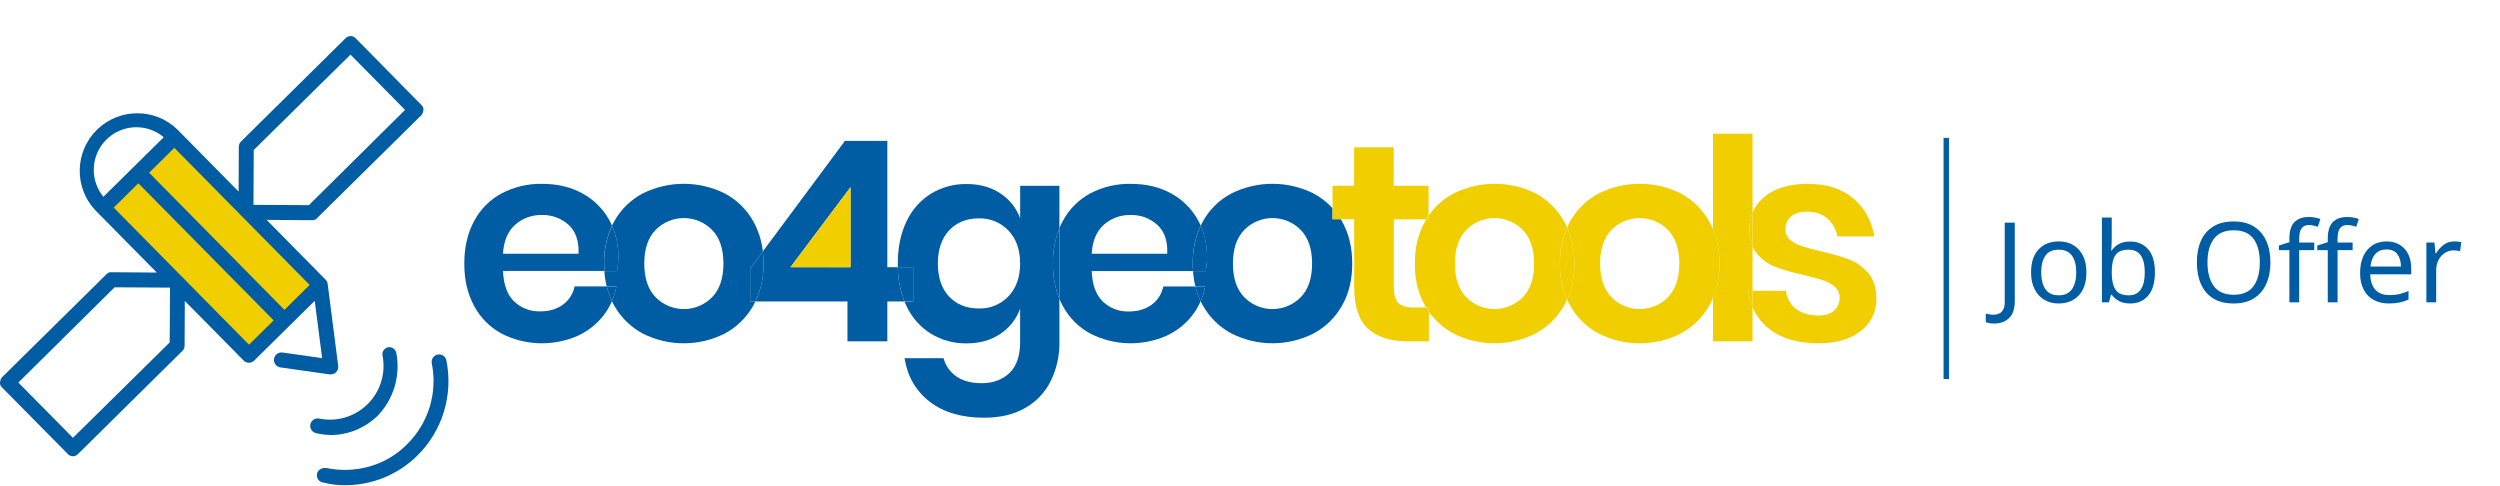
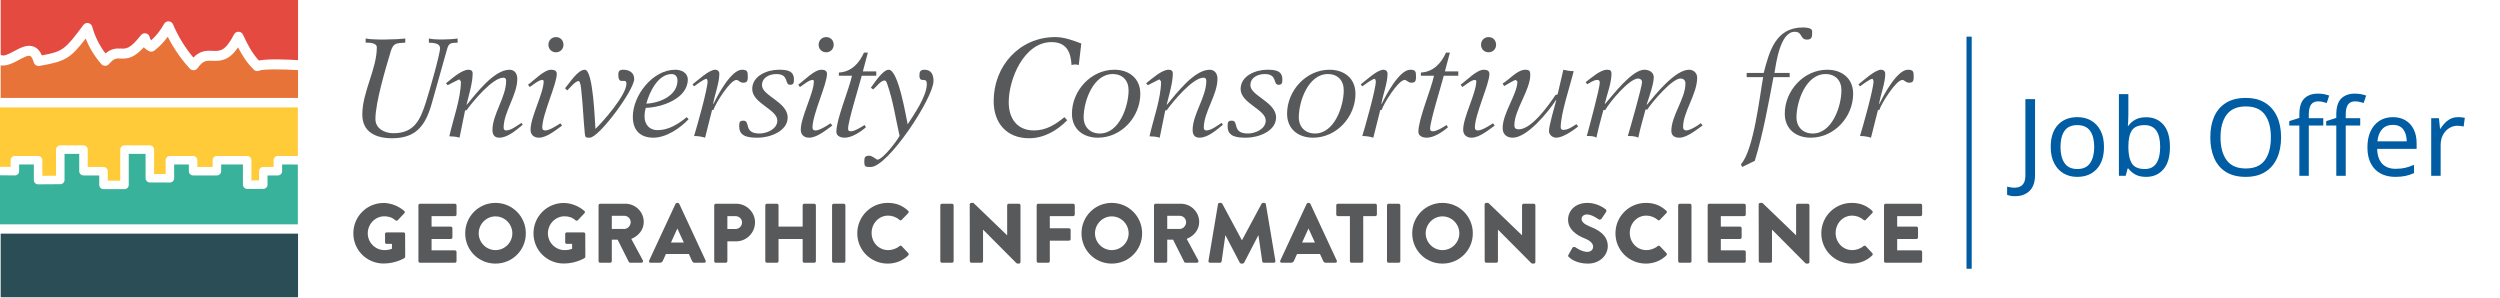
- <svg xmlns="http://www.w3.org/2000/svg" viewBox="0 0 1389.2 269.62">
-   <g id="Capa_2" data-name="Capa 2">
+ <svg xmlns="http://www.w3.org/2000/svg" viewBox="0 0 1443.343 171.615" version="1.1" id="svg903" width="1443.343" height="171.615">
+   <defs id="defs907">
+     <clipPath clipPathUnits="userSpaceOnUse" id="clipPath927">
+       <path d="M 0,201.333 H 898 V 0 H 0 Z" id="path925" />
+     </clipPath>
+   </defs>
+   <g id="Capa_2" data-name="Capa 2" transform="translate(55.33778,-35.40015)">
    <g id="Capa_1-2" data-name="Capa 1">
-       <text />
-       <path d="M1038.21,151.84q4.44,5.24,4.45,14.12A21.8,21.8,0,0,1,1034,183.9q-8.65,6.87-23.32,6.87-16.86,0-27-7.57a29.87,29.87,0,0,1-9.83-12.61v-9h18.56A14.27,14.27,0,0,0,998,171.66q4.83,3.66,12.64,3.66,5.61,0,8.58-2.73a9.21,9.21,0,0,0,3-7.1,7.86,7.86,0,0,0-2.57-6.08,17.53,17.53,0,0,0-6.4-3.59q-3.83-1.24-10.84-3a122.21,122.21,0,0,1-15.68-4.45,24.87,24.87,0,0,1-10.29-7.25,15.75,15.75,0,0,1-2.58-4.18V118.25a22.64,22.64,0,0,1,6.87-9.07q8.57-7,23.71-7,15.75,0,25.27,7.95t11.85,21.22H1021a17.08,17.08,0,0,0-5.61-10Q1011,117.6,1004,117.6c-3.74,0-6.66.89-8.74,2.65a9,9,0,0,0-3.12,7.18,7.27,7.27,0,0,0,2.5,5.77,17.81,17.81,0,0,0,6.24,3.43q3.75,1.26,10.76,3a111.65,111.65,0,0,1,16,4.6A26.43,26.43,0,0,1,1038.21,151.84Z" fill="#f0ce00" />
-       <path d="M973.86,170.59v19.08h-22V165.6a48.63,48.63,0,0,0,3.58-19.14,48.94,48.94,0,0,0-3.58-19.18v-53h22v44a23.79,23.79,0,0,0-1.72,9.18,24.1,24.1,0,0,0,1.72,9.55v24.61h-2.5A38.11,38.11,0,0,0,973.86,170.59Z" fill="#f0ce00" />
-       <path d="M973.86,161.59v9a38.11,38.11,0,0,1-2.5-9Z" fill="#f0ce00" />
-       <path d="M973.86,118.25V137a24.1,24.1,0,0,1-1.72-9.55A23.79,23.79,0,0,1,973.86,118.25Z" fill="#f0ce00" />
-       <path d="M951.87,127.28a48.94,48.94,0,0,1,3.58,19.18,48.63,48.63,0,0,1-3.58,19.14Z" fill="#f0ce00" />
-       <path d="M951.87,127.28V165.6a38.64,38.64,0,0,1-2.19,4.42,39.38,39.38,0,0,1-15.83,15.36,50.5,50.5,0,0,1-45.4,0A39.32,39.32,0,0,1,872.62,170c-.65-1.13-1.25-2.3-1.79-3.5a48.21,48.21,0,0,0,4-20.06,48.5,48.5,0,0,0-4-20.1c.54-1.21,1.14-2.39,1.79-3.53a38.77,38.77,0,0,1,15.83-15.37,51.26,51.26,0,0,1,45.4,0,39.85,39.85,0,0,1,18,19.82Zm-18.72,19.18q0-12.32-6.4-18.8a22,22,0,0,0-31.2,0q-6.4,6.48-6.4,18.8t6.4,18.8a22,22,0,0,0,31.2,0Q933.14,158.79,933.15,146.46Z" fill="#f0ce00" />
-       <path d="M870.83,126.36a48.5,48.5,0,0,1,4,20.1,48.21,48.21,0,0,1-4,20.06,48.05,48.05,0,0,1-4-20.06A48.34,48.34,0,0,1,870.83,126.36Z" fill="#f0ce00" />
-       <path d="M869,122.83a37.76,37.76,0,0,1,1.8,3.53,48.34,48.34,0,0,0-4,20.1,48.05,48.05,0,0,0,4,20.06A37.24,37.24,0,0,1,869,170a39.44,39.44,0,0,1-15.83,15.36,50.5,50.5,0,0,1-45.4,0A39,39,0,0,1,794,173.19V170.8h-1.56c-.16-.25-.32-.52-.47-.78q-5.78-10-5.78-23.56T792,122.83c.2-.35.4-.69.61-1h1.26v-2a38.49,38.49,0,0,1,14-12.4,51.26,51.26,0,0,1,45.4,0A38.89,38.89,0,0,1,869,122.83Zm-16.54,23.63q0-12.32-6.39-18.8a22,22,0,0,0-31.2,0q-6.41,6.48-6.4,18.8t6.4,18.8a22,22,0,0,0,31.2,0Q852.49,158.79,852.49,146.46Z" fill="#f0ce00" />
-       <path d="M794,173.19v16.48H782.45q-14.5,0-22.23-7t-7.72-23.4V121.81H745a39,39,0,0,0-4.54-6.09V103.25h12V81.88h22v21.37h19.34v16.61q-.66.95-1.26,2H774.5v37.76q0,6.24,2.49,8.73t8.43,2.5h7C792.93,171.62,793.45,172.42,794,173.19Z" fill="#f0ce00" />
-       <path d="M794,170.8v2.39c-.55-.77-1.07-1.57-1.56-2.39Z" fill="#f0ce00" />
-       <path d="M793.84,119.86v2h-1.26Q793.18,120.8,793.84,119.86Z" fill="#f0ce00" />
-       <path d="M745.64,122.83q5.76,10.07,5.77,23.63T745.64,170a39.41,39.41,0,0,1-15.84,15.36,50.47,50.47,0,0,1-45.39,0A39.41,39.41,0,0,1,668.57,170c-.5-.86-1-1.74-1.4-2.63a37.69,37.69,0,0,0,2.5-8.14h-5.4a50.6,50.6,0,0,1-1.32-8.58h7a41.53,41.53,0,0,0,.78-7.48,43.57,43.57,0,0,0-3.55-17.79c.43-.87.88-1.73,1.36-2.57a38.86,38.86,0,0,1,15.84-15.37,51.24,51.24,0,0,1,45.39,0,38.42,38.42,0,0,1,10.69,8.26v6.09H745C745.24,122.14,745.44,122.48,745.64,122.83ZM729.1,146.46q0-12.32-6.4-18.8a22,22,0,0,0-31.2,0q-6.39,6.48-6.39,18.8t6.39,18.8a22,22,0,0,0,31.2,0Q729.11,158.79,729.1,146.46Z" fill="#005ca3" />
-       <path d="M745,121.81h-4.54v-6.09A39,39,0,0,1,745,121.81Z" fill="#f0ce00" />
-       <path d="M670.76,143.19a41.53,41.53,0,0,1-.78,7.48h-7c-.1-1.37-.15-2.78-.15-4.21a48.1,48.1,0,0,1,4.41-21.06A43.57,43.57,0,0,1,670.76,143.19Z" fill="#005ca3" />
-       <path d="M664.27,159.25h5.4a37.69,37.69,0,0,1-2.5,8.14A42.69,42.69,0,0,1,664.27,159.25Z" fill="#005ca3" />
-       <path d="M667.17,167.39a36.9,36.9,0,0,1-4.84,8.09,38.25,38.25,0,0,1-14.43,11.23,49.38,49.38,0,0,1-42-1.33A37.76,37.76,0,0,1,590.57,170a41.1,41.1,0,0,1-1.87-3.9V126.76a41.63,41.63,0,0,1,1.87-3.93,37.25,37.25,0,0,1,15.29-15.37,46.62,46.62,0,0,1,22.47-5.3q12.78,0,22.38,5.3A37.35,37.35,0,0,1,665.53,122c.61,1.09,1.17,2.21,1.68,3.35a48.1,48.1,0,0,0-4.41,21.06c0,1.43,0,2.84.15,4.21H606.64q.47,11.55,6.24,17a20.07,20.07,0,0,0,14.35,5.46q7.65,0,12.72-3.75a16.52,16.52,0,0,0,6.47-10.14h17.85A42.69,42.69,0,0,0,667.17,167.39ZM648.61,141q.47-10.6-5.54-16.07a21.17,21.17,0,0,0-14.74-5.46,21.67,21.67,0,0,0-15,5.46q-6.09,5.48-6.71,16.07Z" fill="#005ca3" />
-       <path d="M588.7,166.12V190a47.85,47.85,0,0,1-4.76,21.6,35.11,35.11,0,0,1-14.19,15.06q-9.43,5.46-22.86,5.46-18.72,0-30.26-8.9t-14-24.18h21.68a17.88,17.88,0,0,0,7.26,10.22q5.38,3.66,13.8,3.67,9.68,0,15.6-5.7T566.86,190V171.58a28.41,28.41,0,0,1-11.07,14q-7.82,5.23-18.72,5.23a37.1,37.1,0,0,1-19.66-5.31,35.82,35.82,0,0,1-13.65-15.36c-.41-.84-.8-1.7-1.15-2.58h4.82v-19h-8.55c0-.67,0-1.35,0-2q0-13.58,4.91-23.63a35.84,35.84,0,0,1,13.65-15.37,37.18,37.18,0,0,1,19.66-5.3q10.9,0,18.72,5.15a28,28,0,0,1,11.07,13.88V103.25H588.7v23.51a51.28,51.28,0,0,0-3.59,19.7A51,51,0,0,0,588.7,166.12Zm-21.84-19.66q0-11.53-6.47-18.33a21.79,21.79,0,0,0-16.46-6.78q-10.29,0-16.54,6.7t-6.24,18.41q0,11.7,6.24,18.33t16.54,6.63a21.79,21.79,0,0,0,16.46-6.78Q566.86,157.84,566.86,146.46Z" fill="#005ca3" />
-       <path d="M588.7,126.76v39.36a51,51,0,0,1-3.59-19.66A51.28,51.28,0,0,1,588.7,126.76Z" fill="#005ca3" />
-       <path d="M507.43,148.49v19h-4.82a53.53,53.53,0,0,1-3.73-19Z" fill="#005ca3" />
-       <path d="M502.61,167.52h-9.53v22.15H470.92V167.52H419.83a47.67,47.67,0,0,0,4.45-21.06,59.26,59.26,0,0,0-.38-6.76l45.62-61.41h23.56v70.2h5.8A53.53,53.53,0,0,0,502.61,167.52Zm-30-19V104l-33.38,44.46Z" fill="#005ca3" />
-       <polygon points="472.64 104.03 472.64 148.49 439.26 148.49 472.64 104.03" fill="#f0ce00" />
-       <path d="M423.9,139.7a59.26,59.26,0,0,1,.38,6.76,47.67,47.67,0,0,1-4.45,21.06h-3V149.27Z" fill="#005ca3" />
-       <path d="M423.9,139.7l-7.11,9.57v18.25h3c-.41.85-.85,1.68-1.32,2.5a39.41,39.41,0,0,1-15.84,15.36,50.47,50.47,0,0,1-45.39,0A39.41,39.41,0,0,1,341.44,170c-.5-.86-1-1.74-1.39-2.64a38.55,38.55,0,0,0,2.49-8.13h-5.4a50.6,50.6,0,0,1-1.32-8.58h7a41.53,41.53,0,0,0,.78-7.48,43.36,43.36,0,0,0-3.55-17.78c.43-.88.88-1.74,1.36-2.58a38.86,38.86,0,0,1,15.84-15.37,51.24,51.24,0,0,1,45.39,0,38.86,38.86,0,0,1,15.84,15.37A43.94,43.94,0,0,1,423.9,139.7ZM402,146.46q0-12.32-6.39-18.8a22,22,0,0,0-31.2,0q-6.41,6.48-6.4,18.8t6.4,18.8a22,22,0,0,0,31.2,0Q402,158.79,402,146.46Z" fill="#005ca3" />
-       <path d="M343.63,143.19a41.53,41.53,0,0,1-.78,7.48h-7c-.1-1.37-.15-2.78-.15-4.21a48.05,48.05,0,0,1,4.41-21A43.36,43.36,0,0,1,343.63,143.19Z" fill="#005ca3" />
-       <path d="M337.14,159.25h5.4a38.55,38.55,0,0,1-2.49,8.13A41.71,41.71,0,0,1,337.14,159.25Z" fill="#005ca3" />
-       <path d="M340.05,167.38a37,37,0,0,1-4.84,8.1,38.4,38.4,0,0,1-14.43,11.23,49.4,49.4,0,0,1-42.05-1.33A37.68,37.68,0,0,1,263.45,170Q258,160,258,146.46t5.46-23.63a37.17,37.17,0,0,1,15.28-15.37,46.64,46.64,0,0,1,22.47-5.3q12.78,0,22.38,5.3A37.35,37.35,0,0,1,338.4,122c.61,1.1,1.18,2.22,1.68,3.36a48.05,48.05,0,0,0-4.41,21c0,1.43.05,2.84.15,4.21H279.51q.48,11.55,6.24,17a20.08,20.08,0,0,0,14.36,5.46q7.64,0,12.71-3.75a16.52,16.52,0,0,0,6.47-10.14h17.85A41.71,41.71,0,0,0,340.05,167.38ZM321.48,141q.47-10.6-5.54-16.07a21.15,21.15,0,0,0-14.74-5.46,21.67,21.67,0,0,0-15,5.46q-6.08,5.48-6.71,16.07Z" fill="#005ca3" />
-       <path d="M43,252.63l58.71-58a4.48,4.48,0,0,0,.87-2.54l.11-24.88,32.69,33.11a4.08,4.08,0,0,0,2.93,1.26,4.21,4.21,0,0,0,2.94-1.22l33.64-33.19L179,199l-22-3.11a4.17,4.17,0,0,0-1.16,8.27l27.4,3.89a3.48,3.48,0,0,0,.55,0,4.21,4.21,0,0,0,2.94-1.22,4.16,4.16,0,0,0,1.2-3.48l-5.85-45.56a4.11,4.11,0,0,0-1.16-2.38l-32.76-33.23,25.15.17a3.1,3.1,0,0,0,2.55-.83l58.55-57.78a5.93,5.93,0,0,0,.87-2.55,3.11,3.11,0,0,0-.83-2.55L197.37,21a3.86,3.86,0,0,0-5.09,0L133.57,79a4.48,4.48,0,0,0-.87,2.54l-.1,24.89-1.23-1.25v.05L98.56,71.95a32,32,0,0,0-45.61,44.87l34.18,34.63L62,151.28a3.09,3.09,0,0,0-2.55.83L.87,209.89A6,6,0,0,0,0,212.44,3.12,3.12,0,0,0,.84,215L38,252.6A3.86,3.86,0,0,0,43,252.63ZM141,83.34l53.76-53,30.33,30.73L171.64,114l-30.79-.18ZM52.11,94.24A23.67,23.67,0,0,1,91,76.25l-33.55,33.1A23.52,23.52,0,0,1,52.11,94.24Zm11.57,65.41,30.79.18-.18,30.46-53.76,53L10.2,212.58Z" fill="#005ca3" />
-       <path d="M177.33,232.58a29.8,29.8,0,0,0,35.26-34.81A4,4,0,0,1,215.5,193a4,4,0,0,1,4.78,3.39A39.59,39.59,0,0,1,210,230.87a37.45,37.45,0,0,1-26.47,10.87,41.58,41.58,0,0,1-7.66-1,4.14,4.14,0,1,1,1.5-8.14Z" fill="#005ca3" />
-       <path d="M181,260c16.29,3.47,33.6-1.23,45.2-13.13a49.32,49.32,0,0,0,13.73-45,4.14,4.14,0,1,1,8.16-1.39,58.12,58.12,0,0,1-16.18,52.68A57,57,0,0,1,191,269.62a50.45,50.45,0,0,1-11.51-1.51,4,4,0,0,1-3.33-4.82C176.66,260.89,179.06,259.95,181,260Z" fill="#005ca3" />
-       <rect x="117.62" y="73.62" width="19.69" height="107.05" transform="translate(-52.57 126.19) rotate(-44.62)" fill="#f0ce00" />
-       <rect x="98.01" y="93.16" width="19.25" height="107.04" transform="translate(-72.01 117.89) rotate(-44.62)" fill="#f0ce00" />
-       <text transform="translate(1108.29 168.01)" font-size="62" fill="#005ca3" font-family="Poppins-Regular, Poppins">Job Offer</text>
-       <line x1="1081.5" y1="76.62" x2="1081.5" y2="210.62" fill="none" stroke="#005ca3" stroke-miterlimit="10" stroke-width="3" />
+       <text font-size="62px" fill="#005ca3" font-family="Poppins-Regular, Poppins" id="text897" x="1108.29" y="136.893">Job Offer</text>
+       <line x1="1081.5" y1="56.56" x2="1081.5" y2="190.56" fill="none" stroke="#005ca3" stroke-miterlimit="10" stroke-width="3" id="line899" />
+       <g id="g921" transform="matrix(1.333333,0,0,-1.333333,-103.7822,254.8161)">
+         <g id="g923" clip-path="url(#clipPath927)">
+           <g id="g929" transform="translate(165.2987,118.0593)">
+             <path d="m 0,0 v -21.054 l -8.637,0.018 h -0.009 c -0.478,0 -0.948,-0.193 -1.297,-0.533 -0.341,-0.35 -0.543,-0.819 -0.543,-1.306 v -2.907 h -4.47 c -1.021,0 -1.84,-0.819 -1.84,-1.84 l -0.009,-3.992 h -3.293 v 8.739 c 0,1.021 -0.827,1.839 -1.839,1.839 h -13.108 c -1.02,0 -1.839,-0.818 -1.839,-1.839 v -2.907 h -6.632 v 2.907 c 0,1.021 -0.828,1.839 -1.839,1.839 H -55.4 c -1.012,0 -1.839,-0.818 -1.839,-1.839 v -5.97 l -5.013,0.018 v 10.551 c 0,1.021 -0.828,1.839 -1.84,1.839 h -10.964 c -1.012,0 -1.84,-0.818 -1.84,-1.839 v -13.439 h -5.417 v 4.093 c 0,1.012 -0.819,1.84 -1.839,1.84 h -6.826 v 7.506 c 0,1.021 -0.827,1.839 -1.839,1.839 h -10.045 c -1.011,0 -1.839,-0.818 -1.839,-1.839 v -11.305 l -5.933,-0.037 v 6.743 c 0,1.021 -0.828,1.839 -1.839,1.839 h -10.045 c -1.012,0 -1.839,-0.818 -1.839,-1.839 v -2.889 l -4.608,0.046 V 0 Z" style="fill:#ffcb39;fill-opacity:1;fill-rule:nonzero;stroke:none" id="path931" />
+           </g>
+           <g id="g933" transform="translate(165.3837,134.2028)">
+             <path d="m 0,0 c -0.029,0 -0.056,-0.005 -0.085,-0.004 -6.861,0.432 -15.166,0.459 -16.593,-0.189 -0.309,-0.157 -0.641,-0.233 -0.97,-0.233 -0.565,0 -1.122,0.224 -1.539,0.648 -3.073,3.122 -5.066,6.281 -6.793,9.641 -3.8,-5.641 -7.313,-6.013 -11.107,-5.833 -2.462,0.121 -4.088,0.196 -6.384,-3.154 -0.372,-0.543 -0.972,-0.887 -1.628,-0.934 -0.654,-0.049 -1.299,0.208 -1.745,0.693 -3.825,4.165 -7.032,8.802 -9.564,13.828 -1.666,-2.29 -3.617,-4.313 -5.831,-6.04 -0.666,-0.519 -1.573,-0.604 -2.322,-0.215 -0.864,0.447 -1.601,1.018 -2.2,1.698 -4.32,-4.762 -7.171,-5.053 -10.126,-4.884 -1.709,0.101 -2.739,0.16 -5.022,-2.434 -0.41,-0.467 -1.001,-0.733 -1.622,-0.733 h -10e-4 c -0.621,0 -1.212,0.268 -1.622,0.735 -2.914,3.319 -5.191,7.036 -6.798,11.086 -6.618,-8.655 -8.872,-9.939 -20.043,-11.856 -1.093,-0.187 -2.149,0.483 -2.446,1.551 -0.422,1.517 -0.984,2.524 -1.544,2.762 -0.951,0.404 -3.145,-0.781 -4.908,-1.732 -2.27,-1.225 -5.146,-2.776 -7.863,-2.344 V -12.032 H 0 Z" style="fill:#e87338;fill-opacity:1;fill-rule:nonzero;stroke:none" id="path935" />
+           </g>
+           <path d="M 165.384,63.397 H 36.628 V 35.851 h 128.756 z" style="fill:#2b4e56;fill-opacity:1;fill-rule:nonzero;stroke:none" id="path937" />
+           <g id="g939" transform="translate(42.4383,142.405)">
+             <path d="m 0,0 c 2.713,1.464 5.789,3.124 8.652,1.906 1.447,-0.616 2.558,-1.839 3.367,-3.716 9.15,1.63 10.101,2.581 17.985,13.154 0.493,0.661 1.32,0.985 2.131,0.831 0.811,-0.153 1.464,-0.754 1.683,-1.549 1.171,-4.249 3.105,-8.145 5.761,-11.611 2.526,2.143 4.569,2.244 6.731,2.118 2.036,-0.118 3.962,-0.231 8.595,5.787 0.516,0.671 1.377,0.979 2.202,0.786 0.824,-0.192 1.46,-0.847 1.627,-1.677 0.109,-0.538 0.297,-0.979 0.583,-1.345 2.241,1.994 4.127,4.38 5.62,7.112 0.397,0.727 1.182,1.16 2.002,1.122 0.828,-0.041 1.559,-0.552 1.882,-1.314 2.213,-5.218 5.169,-10.039 8.804,-14.362 3.057,3.159 5.999,3.017 8.44,2.901 3.021,-0.144 5.405,-0.26 9.151,7.093 0.375,0.736 1.138,1.208 1.963,1.179 0.826,-0.015 1.571,-0.5 1.92,-1.248 1.953,-4.2 3.733,-7.745 6.874,-11.203 4.176,0.81 12.854,0.408 16.972,0.153 v 26.04 H -5.811 V -1.533 C -4.714,-2.426 -2.79,-1.505 0,0" style="fill:#e54a41;fill-opacity:1;fill-rule:nonzero;stroke:none" id="path941" />
+           </g>
+           <g id="g943" transform="translate(158.4923,90.4377)">
+             <path d="m 0,0 c 0,-1.012 -0.819,-1.84 -1.84,-1.84 h -4.479 v -3.992 c 0,-1.021 -0.819,-1.839 -1.84,-1.839 h -6.972 c -1.021,0 -1.84,0.818 -1.84,1.839 v 8.739 h -9.427 V 0 c 0,-1.012 -0.828,-1.84 -1.84,-1.84 h -10.311 c -1.012,0 -1.84,0.828 -1.84,1.84 v 2.907 h -6.365 v -5.97 c 0,-0.497 -0.193,-0.966 -0.533,-1.306 -0.35,-0.34 -0.819,-0.534 -1.306,-0.534 l -8.702,0.028 c -1.011,0 -1.83,0.828 -1.83,1.84 V 7.506 H -66.41 V -5.933 c 0,-1.012 -0.818,-1.839 -1.839,-1.839 h -9.097 c -1.012,0 -1.84,0.827 -1.84,1.839 v 4.093 h -6.825 c -1.021,0 -1.84,0.828 -1.84,1.84 v 7.506 h -6.364 V -3.79 c 0,-1.011 -0.81,-1.83 -1.822,-1.839 l -9.621,-0.065 c -0.488,-0.036 -0.956,0.194 -1.306,0.534 -0.349,0.349 -0.542,0.818 -0.542,1.306 v 6.761 h -6.366 V 0 c 0,-0.488 -0.193,-0.966 -0.542,-1.306 -0.35,-0.34 -0.81,-0.534 -1.297,-0.534 h -0.019 l -6.429,0.065 V -23.023 H 6.806 V 2.888 L 0,2.907 Z" style="fill:#38b29a;fill-opacity:1;fill-rule:nonzero;stroke:none" id="path945" />
+           </g>
+           <g id="g947" transform="translate(229.8883,143.1885)">
+             <path d="m 0,0 -6.586,-23.383 c -2.719,-9.608 -6.768,-15.106 -17.221,-15.106 -6.827,0 -12.869,2.538 -12.869,10.272 0,9.789 6.283,19.637 6.283,29.063 0,2.114 -3.504,2.054 -4.833,2.054 v 1.813 c 3.082,-0.725 13.535,-0.483 17.159,0 V 2.9 c -3.746,-0.241 -5.135,0 -6.283,-3.746 -2.054,-6.888 -6.646,-21.993 -6.646,-29.305 0,-4.229 4.047,-6.163 7.794,-6.163 9.002,0 11.601,5.741 14.018,13.293 1.208,3.686 6.163,20.725 6.163,23.505 0,2.356 -3.142,2.295 -4.833,2.416 V 4.713 C -5.74,4.048 2.114,4.23 4.592,4.713 V 2.9 C 1.691,2.779 0.785,2.9 0,0" style="fill:#58595b;fill-opacity:1;fill-rule:nonzero;stroke:none" id="path949" />
+           </g>
+           <g id="g951" transform="translate(252.5317,104.9413)">
+             <path d="m 0,0 c -2.115,0 -2.961,1.329 -2.961,3.323 0,6.828 5.921,14.26 5.921,21.269 0,0.846 -0.303,1.39 -1.208,1.39 -4.713,0 -13.293,-10.393 -15.952,-14.139 h -0.604 L -17.221,0 c -1.39,0.484 -2.961,0.544 -4.41,0.604 1.631,7.432 4.953,16.193 5.015,23.746 l -0.725,0.907 c -1.693,-0.847 -3.384,-1.632 -5.015,-2.538 l -0.726,0.846 c 2.297,1.813 6.707,5.86 9.728,5.86 1.088,0 1.813,-0.422 1.813,-1.631 0,-4.108 -1.692,-9.486 -2.659,-13.534 h 0.121 c 3.987,4.773 11.783,15.165 18.489,15.165 2.296,0 3.384,-1.812 3.384,-3.927 0,-7.009 -5.922,-14.38 -5.922,-21.208 0,-0.604 0.363,-1.148 1.028,-1.148 2.296,0 4.773,2.115 6.706,3.263 L 10.151,5.619 C 7.432,3.384 3.685,0 0,0" style="fill:#58595b;fill-opacity:1;fill-rule:nonzero;stroke:none" id="path953" />
+           </g>
+           <g id="g955" transform="translate(277.0588,141.92)">
+             <path d="m 0,0 c -1.872,0 -3.262,1.39 -3.262,3.262 0,1.874 1.39,3.324 3.262,3.324 1.934,0 3.263,-1.45 3.263,-3.324 C 3.263,1.39 1.873,0 0,0 m -7.371,-36.979 c -2.115,0 -3.625,1.209 -3.625,3.444 0,5.559 5.68,15.831 5.68,21.027 0,0.302 -0.303,0.544 -0.605,0.544 -1.511,0 -4.108,-2.235 -5.438,-3.081 l -0.725,1.027 c 2.598,1.812 6.888,6.465 10.03,6.465 1.269,0 2.417,-0.362 2.417,-1.813 0,-4.471 -6.284,-17.522 -6.284,-23.202 0,-0.967 0.483,-1.269 1.33,-1.269 1.812,0 4.954,2.115 6.525,3.082 l 0.725,-0.967 c -2.598,-1.873 -6.646,-5.257 -10.03,-5.257" style="fill:#58595b;fill-opacity:1;fill-rule:nonzero;stroke:none" id="path957" />
+           </g>
+           <g id="g959" transform="translate(291.6787,104.9413)">
+             <path d="m 0,0 c -1.691,0 -1.934,0.061 -2.114,1.752 -0.605,5.922 -0.786,11.904 -1.451,17.885 -0.06,0.544 -0.302,4.894 -1.268,4.894 -1.39,0 -3.929,-3.141 -4.895,-4.048 l -0.967,0.907 c 1.933,2.175 5.439,8.035 8.581,8.035 3.685,0 4.35,-22.96 4.592,-25.618 3.262,3.081 13.413,14.682 13.413,19.516 0,3.082 -3.505,-1.088 -3.505,3.927 0,1.571 0.545,2.175 2.116,2.175 2.537,0 4.773,-1.208 4.773,-3.987 C 19.275,20.664 4.049,0 0,0" style="fill:#58595b;fill-opacity:1;fill-rule:nonzero;stroke:none" id="path961" />
+           </g>
+           <g id="g963" transform="translate(327.143,132.494)">
+             <path d="m 0,0 c -5.921,0 -9.668,-7.915 -10.936,-12.81 5.62,0.242 13.474,3.384 13.474,10.03 C 2.538,-1.209 1.693,0 0,0 m -7.854,-27.553 c -5.801,0 -8.943,3.263 -8.943,9.064 0,9.305 8.64,20.362 18.368,20.362 2.598,0 5.438,-1.269 5.438,-4.229 0,-8.278 -11.419,-12.145 -18.187,-12.266 -0.362,-1.209 -0.543,-2.478 -0.543,-3.746 0,-3.444 2.115,-5.922 5.619,-5.922 4.834,0 9.003,2.659 12.628,5.619 l 0.845,-0.845 c -3.564,-3.867 -9.727,-8.037 -15.225,-8.037" style="fill:#58595b;fill-opacity:1;fill-rule:nonzero;stroke:none" id="path965" />
+           </g>
+           <g id="g967" transform="translate(358.1369,128.7474)">
+             <path d="m 0,0 c -1.45,0 -2.054,1.209 -2.901,1.209 -2.779,0 -9.183,-10.333 -9.969,-12.991 h -0.604 l -3.022,-12.024 c -1.51,0.484 -3.141,0.725 -4.773,0.725 1.269,4.109 5.861,20.302 5.861,23.685 0,0.363 -0.181,0.846 -0.483,1.088 -1.208,-0.12 -4.29,-2.477 -5.378,-3.263 l -0.665,0.846 c 2.116,1.632 7.131,6.344 9.79,6.344 1.086,0 1.811,-0.664 1.811,-1.752 0,-3.987 -1.993,-8.942 -2.658,-12.991 l 0.121,-0.12 c 1.752,3.806 7.674,14.863 12.327,14.863 2.477,0 2.537,-0.906 2.537,-3.202 C 1.994,0.846 1.691,0 0,0" style="fill:#58595b;fill-opacity:1;fill-rule:nonzero;stroke:none" id="path969" />
+           </g>
+           <g id="g971" transform="translate(378.48,127.8415)">
+             <path d="m 0,0 c -2.599,0 -0.302,4.652 -5.982,4.652 -2.96,0 -6.224,-1.45 -6.224,-4.833 0,-4.593 11.118,-7.251 11.118,-13.958 0,-6.042 -7.854,-8.761 -12.809,-8.761 -3.747,0 -8.157,0.242 -8.157,4.773 0,1.631 -0.061,2.598 1.812,2.598 3.203,0 -0.121,-5.558 6.948,-5.558 3.142,0 7.734,1.872 7.734,5.619 0,4.834 -10.875,7.432 -10.875,13.655 0,5.74 6.586,8.338 11.42,8.338 3.322,0 6.646,-0.241 6.646,-4.169 C 1.631,1.027 1.571,0 0,0" style="fill:#58595b;fill-opacity:1;fill-rule:nonzero;stroke:none" id="path973" />
+           </g>
+           <g id="g975" transform="translate(394.0648,141.92)">
+             <path d="m 0,0 c -1.872,0 -3.262,1.39 -3.262,3.262 0,1.874 1.39,3.324 3.262,3.324 1.934,0 3.263,-1.45 3.263,-3.324 C 3.263,1.39 1.873,0 0,0 m -7.371,-36.979 c -2.115,0 -3.625,1.209 -3.625,3.444 0,5.559 5.68,15.831 5.68,21.027 0,0.302 -0.303,0.544 -0.605,0.544 -1.511,0 -4.108,-2.235 -5.438,-3.081 l -0.725,1.027 c 2.598,1.812 6.888,6.465 10.03,6.465 1.269,0 2.417,-0.362 2.417,-1.813 0,-4.471 -6.284,-17.522 -6.284,-23.202 0,-0.967 0.483,-1.269 1.33,-1.269 1.812,0 4.954,2.115 6.525,3.082 l 0.725,-0.967 c -2.598,-1.873 -6.646,-5.257 -10.03,-5.257" style="fill:#58595b;fill-opacity:1;fill-rule:nonzero;stroke:none" id="path977" />
+           </g>
+           <g id="g979" transform="translate(409.4714,131.7688)">
+             <path d="m 0,0 c -1.148,-4.471 -5.921,-19.698 -5.921,-22.96 0,-0.906 0.483,-1.088 1.269,-1.088 1.631,0 4.471,1.813 5.86,2.719 l 0.605,-0.967 c -2.236,-1.994 -6.103,-4.531 -9.184,-4.531 -1.571,0 -3.625,0.604 -3.625,2.537 0,5.499 5.377,17.946 6.766,24.29 h -5.678 v 1.39 c 5.316,0.241 8.82,3.988 10.875,8.64 H 2.659 L 0.483,1.873 H 6.284 V 0 Z" style="fill:#58595b;fill-opacity:1;fill-rule:nonzero;stroke:none" id="path981" />
+           </g>
+           <g id="g983" transform="translate(413.353,92.253)">
+             <path d="m 0,0 c -2.356,0 -2.779,0.06 -2.779,2.477 0,1.752 0.362,2.417 2.174,2.417 1.088,0 2.478,-1.208 3.444,-1.752 2.539,0.181 8.52,8.217 9.668,10.332 -1.691,7.311 -2.839,15.468 -5.378,22.537 -0.18,0.483 -0.483,1.45 -1.148,1.45 -1.691,0 -3.625,-2.9 -4.955,-3.867 L 0.06,34.319 c 1.451,1.934 5.136,7.795 7.734,7.795 4.23,0 7.552,-20.725 8.217,-23.625 2.841,4.411 8.279,12.145 8.279,17.462 0,3.444 -3.203,-0.061 -3.203,3.686 0,1.631 0.422,2.477 2.175,2.477 3.022,0 3.928,-2.175 3.928,-4.894 C 27.19,29.969 7.492,0 0,0" style="fill:#58595b;fill-opacity:1;fill-rule:nonzero;stroke:none" id="path985" />
+           </g>
+           <g id="g987" transform="translate(503.4475,136.4212)">
+             <path d="M 0,0 C -0.483,0.06 -1.088,0.242 -1.571,0.242 -2.055,0.242 -2.659,0.06 -3.142,0 c -0.302,5.74 -2.296,9.909 -8.641,9.909 -11.964,0 -18.55,-16.011 -18.55,-26.041 0,-6.949 3.566,-12.206 10.938,-12.206 5.256,0 9.244,2.538 13.172,5.74 l 1.208,-1.329 c -4.35,-4.471 -10.09,-7.794 -16.496,-7.794 -9.727,0 -15.347,6.585 -15.347,16.072 0,15.226 11.178,27.734 26.707,27.734 3.928,0 7.613,-1.451 11.239,-2.78 z" style="fill:#58595b;fill-opacity:1;fill-rule:nonzero;stroke:none" id="path989" />
+           </g>
+           <g id="g991" transform="translate(518.1264,132.494)">
+             <path d="m 0,0 c -8.459,0 -12.567,-11.782 -12.567,-18.731 0,-4.229 2.839,-7.009 7.009,-7.009 8.459,0 12.446,11.843 12.446,18.731 C 6.888,-2.78 4.29,0 0,0 m -6.404,-27.553 c -6.345,0 -11.238,3.686 -11.238,10.393 0,9.97 8.217,19.033 18.367,19.033 6.405,0 11.239,-3.746 11.239,-10.392 0,-10.031 -8.157,-19.034 -18.368,-19.034" style="fill:#58595b;fill-opacity:1;fill-rule:nonzero;stroke:none" id="path993" />
+           </g>
+           <g id="g995" transform="translate(555.7062,104.9413)">
+             <path d="m 0,0 c -2.115,0 -2.961,1.329 -2.961,3.323 0,6.828 5.921,14.26 5.921,21.269 0,0.846 -0.302,1.39 -1.208,1.39 -4.713,0 -13.293,-10.393 -15.951,-14.139 h -0.605 L -17.221,0 c -1.39,0.484 -2.961,0.544 -4.41,0.604 1.631,7.432 4.954,16.193 5.015,23.746 l -0.725,0.907 c -1.693,-0.847 -3.384,-1.632 -5.015,-2.538 l -0.726,0.846 c 2.297,1.813 6.707,5.86 9.728,5.86 1.088,0 1.813,-0.422 1.813,-1.631 0,-4.108 -1.692,-9.486 -2.658,-13.534 h 0.12 c 3.987,4.773 11.783,15.165 18.489,15.165 2.296,0 3.384,-1.812 3.384,-3.927 0,-7.009 -5.922,-14.38 -5.922,-21.208 0,-0.604 0.363,-1.148 1.028,-1.148 2.296,0 4.773,2.115 6.706,3.263 L 10.151,5.619 C 7.432,3.384 3.685,0 0,0" style="fill:#58595b;fill-opacity:1;fill-rule:nonzero;stroke:none" id="path997" />
+           </g>
+           <g id="g999" transform="translate(589.9623,127.8415)">
+             <path d="m 0,0 c -2.599,0 -0.302,4.652 -5.982,4.652 -2.962,0 -6.224,-1.45 -6.224,-4.833 0,-4.593 11.118,-7.251 11.118,-13.958 0,-6.042 -7.856,-8.761 -12.809,-8.761 -3.747,0 -8.157,0.242 -8.157,4.773 0,1.631 -0.061,2.598 1.812,2.598 3.203,0 -0.121,-5.558 6.948,-5.558 3.142,0 7.734,1.872 7.734,5.619 0,4.834 -10.875,7.432 -10.875,13.655 0,5.74 6.586,8.338 11.42,8.338 3.322,0 6.646,-0.241 6.646,-4.169 C 1.631,1.027 1.571,0 0,0" style="fill:#58595b;fill-opacity:1;fill-rule:nonzero;stroke:none" id="path1001" />
+           </g>
+           <g id="g1003" transform="translate(611.2873,132.494)">
+             <path d="m 0,0 c -8.459,0 -12.567,-11.782 -12.567,-18.731 0,-4.229 2.839,-7.009 7.009,-7.009 8.459,0 12.446,11.843 12.446,18.731 C 6.888,-2.78 4.29,0 0,0 m -6.404,-27.553 c -6.345,0 -11.238,3.686 -11.238,10.393 0,9.97 8.217,19.033 18.367,19.033 6.405,0 11.239,-3.746 11.239,-10.392 0,-10.031 -8.157,-19.034 -18.368,-19.034" style="fill:#58595b;fill-opacity:1;fill-rule:nonzero;stroke:none" id="path1005" />
+           </g>
+           <g id="g1007" transform="translate(647.4769,128.7474)">
+             <path d="m 0,0 c -1.45,0 -2.054,1.209 -2.901,1.209 -2.779,0 -9.183,-10.333 -9.969,-12.991 h -0.604 l -3.022,-12.024 c -1.51,0.484 -3.141,0.725 -4.772,0.725 1.268,4.109 5.86,20.302 5.86,23.685 0,0.363 -0.18,0.846 -0.483,1.088 -1.208,-0.12 -4.29,-2.477 -5.377,-3.263 l -0.665,0.846 c 2.115,1.632 7.13,6.344 9.789,6.344 1.086,0 1.812,-0.664 1.812,-1.752 0,-3.987 -1.994,-8.942 -2.659,-12.991 l 0.121,-0.12 c 1.752,3.806 7.674,14.863 12.327,14.863 2.477,0 2.537,-0.906 2.537,-3.202 C 1.994,0.846 1.691,0 0,0" style="fill:#58595b;fill-opacity:1;fill-rule:nonzero;stroke:none" id="path1009" />
+           </g>
+           <g id="g1011" transform="translate(661.492,131.7688)">
+             <path d="m 0,0 c -1.148,-4.471 -5.921,-19.698 -5.921,-22.96 0,-0.906 0.483,-1.088 1.269,-1.088 1.631,0 4.471,1.813 5.86,2.719 l 0.605,-0.967 c -2.236,-1.994 -6.103,-4.531 -9.184,-4.531 -1.571,0 -3.625,0.604 -3.625,2.537 0,5.499 5.377,17.946 6.766,24.29 h -5.678 v 1.39 c 5.316,0.241 8.82,3.988 10.875,8.64 H 2.659 L 0.483,1.873 H 6.284 V 0 Z" style="fill:#58595b;fill-opacity:1;fill-rule:nonzero;stroke:none" id="path1013" />
+           </g>
+           <g id="g1015" transform="translate(680.8848,141.92)">
+             <path d="m 0,0 c -1.872,0 -3.262,1.39 -3.262,3.262 0,1.874 1.39,3.324 3.262,3.324 1.933,0 3.263,-1.45 3.263,-3.324 C 3.263,1.39 1.873,0 0,0 m -7.371,-36.979 c -2.115,0 -3.625,1.209 -3.625,3.444 0,5.559 5.68,15.831 5.68,21.027 0,0.302 -0.303,0.544 -0.605,0.544 -1.511,0 -4.108,-2.235 -5.438,-3.081 l -0.725,1.027 c 2.598,1.812 6.888,6.465 10.03,6.465 1.269,0 2.417,-0.362 2.417,-1.813 0,-4.471 -6.284,-17.522 -6.284,-23.202 0,-0.967 0.483,-1.269 1.33,-1.269 1.812,0 4.954,2.115 6.524,3.082 l 0.726,-0.967 c -2.598,-1.873 -6.646,-5.257 -10.03,-5.257" style="fill:#58595b;fill-opacity:1;fill-rule:nonzero;stroke:none" id="path1017" />
+           </g>
+           <g id="g1019" transform="translate(710.1885,104.9413)">
+             <path d="m 0,0 c -1.511,0 -3.142,1.208 -3.142,2.84 0,2.538 2.417,10.453 3.142,13.353 l -0.12,0.121 C -3.324,11.299 -12.507,0 -18.852,0 c -2.537,0 -4.35,1.45 -4.35,4.109 0,6.586 6.163,14.38 6.405,20.121 l -0.665,0.785 c -1.148,-0.181 -3.867,-2.055 -5.135,-2.659 l -0.605,1.088 c 2.961,1.752 6.284,5.981 9.91,5.981 1.691,0 2.054,-0.664 2.054,-2.235 0,-6.526 -6.889,-15.166 -6.889,-21.752 0,-1.329 0.605,-1.813 1.874,-1.813 5.68,0 13.111,10.635 15.89,14.804 l 0.968,0.362 2.477,10.634 C 4.532,29.063 6.043,28.821 7.553,28.821 6.043,22.538 1.934,10.453 1.934,4.532 c 0,-0.785 0.362,-1.148 1.148,-1.148 2.115,0 3.987,1.45 5.68,2.477 L 9.487,4.834 C 7.251,3.082 2.901,0 0,0" style="fill:#58595b;fill-opacity:1;fill-rule:nonzero;stroke:none" id="path1021" />
+           </g>
+           <g id="g1023" transform="translate(763.5374,104.9413)">
+             <path d="m 0,0 c -1.994,0 -3.504,0.785 -3.504,2.961 0,6.646 6.103,13.957 6.103,20.543 0,1.33 -0.846,2.115 -2.176,2.115 -3.625,0 -12.325,-10.271 -14.32,-13.414 h -0.786 C -15.769,8.157 -16.979,4.109 -17.824,0 c -1.329,0.725 -3.022,0.725 -4.532,0.725 0.967,3.142 6.163,21.45 6.163,23.323 0,0.967 -0.786,1.571 -1.692,1.571 -3.867,0 -12.386,-10.271 -14.259,-13.655 H -32.93 C -34.018,7.976 -35.104,4.048 -35.951,0 c -1.148,0.785 -2.84,0.725 -4.168,0.725 0.906,3.263 5.618,20.786 5.618,23.021 0,0.725 -0.18,1.269 -1.027,1.269 -1.631,0 -3.02,-1.148 -4.411,-1.873 l -0.665,0.906 c 2.236,1.692 6.346,5.377 9.185,5.377 1.329,0 1.994,-0.301 1.994,-1.691 0,-3.928 -1.934,-9.063 -2.9,-12.991 l 0.12,-0.121 c 3.445,3.928 11.662,14.803 16.979,14.803 1.994,0 4.109,-1.027 4.109,-3.262 0,-2.9 -2.115,-8.882 -3.081,-11.782 l 0.12,-0.121 c 3.685,4.471 12.205,15.165 18.247,15.165 1.994,0 3.505,-1.449 3.505,-3.443 0,-7.13 -6.103,-14.804 -6.103,-21.39 0,-0.906 0.484,-1.45 1.39,-1.45 1.571,0 5.075,2.115 6.284,3.142 L 10.03,5.317 C 7.493,3.504 3.203,0 0,0" style="fill:#58595b;fill-opacity:1;fill-rule:nonzero;stroke:none" id="path1025" />
+           </g>
+           <g id="g1027" transform="translate(818.8174,147.4181)">
+             <path d="m 0,0 c -3.263,0 -1.813,3.383 -5.378,3.383 -6.284,0 -8.036,-13.534 -8.761,-17.824 h 6.586 v -1.812 h -7.009 c -2.296,-12.145 -4.472,-24.411 -8.097,-36.254 l -5.498,-2.658 -0.484,1.208 c 5.559,6.042 8.158,29.909 9.607,37.704 h -7.129 v 1.812 h 7.371 c 2.477,9.607 5.258,19.698 17.039,19.698 0.846,0 3.927,-0.061 3.927,-1.632 C 2.174,1.631 2.356,0 0,0" style="fill:#58595b;fill-opacity:1;fill-rule:nonzero;stroke:none" id="path1029" />
+           </g>
+           <g id="g1031" transform="translate(826.7899,132.494)">
+             <path d="m 0,0 c -8.459,0 -12.567,-11.782 -12.567,-18.731 0,-4.229 2.839,-7.009 7.009,-7.009 8.459,0 12.446,11.843 12.446,18.731 C 6.888,-2.78 4.29,0 0,0 m -6.404,-27.553 c -6.345,0 -11.238,3.686 -11.238,10.393 0,9.97 8.217,19.033 18.367,19.033 6.405,0 11.239,-3.746 11.239,-10.392 0,-10.031 -8.157,-19.034 -18.368,-19.034" style="fill:#58595b;fill-opacity:1;fill-rule:nonzero;stroke:none" id="path1033" />
+           </g>
+           <g id="g1035" transform="translate(862.9794,128.7474)">
+             <path d="m 0,0 c -1.45,0 -2.054,1.209 -2.901,1.209 -2.779,0 -9.183,-10.333 -9.969,-12.991 h -0.604 l -3.022,-12.024 c -1.51,0.484 -3.141,0.725 -4.772,0.725 1.268,4.109 5.86,20.302 5.86,23.685 0,0.363 -0.181,0.846 -0.483,1.088 -1.208,-0.12 -4.29,-2.477 -5.377,-3.263 l -0.666,0.846 c 2.116,1.632 7.131,6.344 9.79,6.344 1.086,0 1.811,-0.664 1.811,-1.752 0,-3.987 -1.993,-8.942 -2.658,-12.991 l 0.121,-0.12 c 1.752,3.806 7.674,14.863 12.327,14.863 2.477,0 2.537,-0.906 2.537,-3.202 C 1.994,0.846 1.691,0 0,0" style="fill:#58595b;fill-opacity:1;fill-rule:nonzero;stroke:none" id="path1037" />
+           </g>
+           <g id="g1039" transform="translate(202.4382,76.6744)">
+             <path d="M 0,0 C 3.067,0 6.425,-1.278 8.908,-3.432 9.237,-3.688 9.273,-4.126 8.982,-4.418 L 6.097,-7.484 C 5.805,-7.74 5.403,-7.74 5.111,-7.521 c -1.388,1.278 -2.993,1.752 -4.783,1.752 -3.98,0 -7.192,-3.359 -7.192,-7.375 0,-3.979 3.249,-7.265 7.229,-7.265 1.058,0 2.154,0.146 3.249,0.584 v 2.117 h -2.3 c -0.402,0 -0.693,0.292 -0.693,0.657 v 3.615 c 0,0.402 0.291,0.694 0.693,0.694 h 7.338 c 0.365,0 0.658,-0.328 0.658,-0.694 l 0.037,-9.821 c 0,-0.183 -0.147,-0.475 -0.293,-0.584 0,0 -3.76,-2.374 -9.054,-2.374 -7.266,0 -13.108,5.769 -13.108,13.071 C -13.108,-5.842 -7.266,0 0,0" style="fill:#58595b;fill-opacity:1;fill-rule:nonzero;stroke:none" id="path1041" />
+           </g>
+           <g id="g1043" transform="translate(217.5092,75.6523)">
+             <path d="M 0,0 C 0,0.365 0.293,0.693 0.694,0.693 H 15.81 c 0.402,0 0.693,-0.328 0.693,-0.693 v -3.98 c 0,-0.365 -0.291,-0.693 -0.693,-0.693 H 5.696 v -4.528 h 8.324 c 0.365,0 0.695,-0.328 0.695,-0.693 v -3.98 c 0,-0.402 -0.33,-0.694 -0.695,-0.694 H 5.696 v -4.929 H 15.81 c 0.402,0 0.693,-0.328 0.693,-0.694 v -3.979 c 0,-0.365 -0.291,-0.694 -0.693,-0.694 H 0.694 C 0.293,-24.864 0,-24.535 0,-24.17 Z" style="fill:#58595b;fill-opacity:1;fill-rule:nonzero;stroke:none" id="path1045" />
+           </g>
+           <g id="g1047" transform="translate(250.8753,56.2651)">
+             <path d="m 0,0 c 4.016,0 7.303,3.286 7.303,7.266 0,4.015 -3.287,7.338 -7.303,7.338 -3.98,0 -7.266,-3.323 -7.266,-7.338 C -7.266,3.286 -3.98,0 0,0 m 0,20.446 c 7.303,0 13.144,-5.878 13.144,-13.18 0,-7.302 -5.841,-13.108 -13.144,-13.108 -7.303,0 -13.107,5.806 -13.107,13.108 0,7.302 5.804,13.18 13.107,13.18" style="fill:#58595b;fill-opacity:1;fill-rule:nonzero;stroke:none" id="path1049" />
+           </g>
+           <g id="g1051" transform="translate(280.4421,76.6744)">
+             <path d="M 0,0 C 3.067,0 6.425,-1.278 8.908,-3.432 9.237,-3.688 9.273,-4.126 8.982,-4.418 L 6.097,-7.484 C 5.805,-7.74 5.403,-7.74 5.111,-7.521 c -1.388,1.278 -2.993,1.752 -4.783,1.752 -3.98,0 -7.192,-3.359 -7.192,-7.375 0,-3.979 3.249,-7.265 7.229,-7.265 1.058,0 2.154,0.146 3.249,0.584 v 2.117 h -2.3 c -0.402,0 -0.693,0.292 -0.693,0.657 v 3.615 c 0,0.402 0.291,0.694 0.693,0.694 h 7.338 c 0.365,0 0.658,-0.328 0.658,-0.694 l 0.037,-9.821 c 0,-0.183 -0.147,-0.475 -0.293,-0.584 0,0 -3.76,-2.374 -9.054,-2.374 -7.266,0 -13.108,5.769 -13.108,13.071 C -13.108,-5.842 -7.266,0 0,0" style="fill:#58595b;fill-opacity:1;fill-rule:nonzero;stroke:none" id="path1053" />
+           </g>
+           <g id="g1055" transform="translate(306.6494,65.4292)">
+             <path d="M 0,0 C 1.497,0 2.774,1.387 2.774,2.921 2.774,4.454 1.497,5.695 0,5.695 H -5.403 V 0 Z m -11.136,10.223 c 0,0.365 0.292,0.693 0.694,0.693 H 0.474 c 4.381,0 7.959,-3.541 7.959,-7.885 0,-3.36 -2.227,-6.062 -5.403,-7.339 l 5.003,-9.274 c 0.255,-0.475 0,-1.059 -0.621,-1.059 H 2.555 c -0.291,0 -0.511,0.183 -0.583,0.329 l -4.857,9.675 h -2.518 v -9.31 c 0,-0.365 -0.329,-0.694 -0.695,-0.694 h -4.344 c -0.402,0 -0.694,0.329 -0.694,0.694 z" style="fill:#58595b;fill-opacity:1;fill-rule:nonzero;stroke:none" id="path1057" />
+           </g>
+           <g id="g1059" transform="translate(332.4192,59.5513)">
+             <path d="M 0,0 -2.774,6.024 H -2.811 L -5.55,0 Z m -15.006,-7.813 11.428,24.571 c 0.109,0.219 0.365,0.401 0.621,0.401 h 0.365 c 0.255,0 0.511,-0.182 0.62,-0.401 L 9.456,-7.813 c 0.22,-0.475 -0.072,-0.95 -0.621,-0.95 H 4.783 c -0.657,0 -0.949,0.219 -1.277,0.913 L 2.19,-4.966 h -9.93 l -1.314,-2.92 c -0.183,-0.439 -0.584,-0.877 -1.315,-0.877 h -4.016 c -0.547,0 -0.84,0.475 -0.621,0.95" style="fill:#58595b;fill-opacity:1;fill-rule:nonzero;stroke:none" id="path1061" />
+           </g>
+           <g id="g1063" transform="translate(354.7571,65.3923)">
+             <path d="M 0,0 C 1.57,0 2.885,1.241 2.885,2.885 2.885,4.418 1.57,5.587 0,5.587 H -3.469 V 0 Z m -9.165,10.26 c 0,0.365 0.293,0.693 0.695,0.693 h 8.798 c 4.492,0 8.179,-3.65 8.179,-8.068 0,-4.528 -3.687,-8.215 -8.142,-8.215 h -3.834 v -8.58 c 0,-0.365 -0.328,-0.694 -0.693,-0.694 H -8.47 c -0.402,0 -0.695,0.329 -0.695,0.694 z" style="fill:#58595b;fill-opacity:1;fill-rule:nonzero;stroke:none" id="path1065" />
+           </g>
+           <g id="g1067" transform="translate(367.7115,75.6523)">
+             <path d="M 0,0 C 0,0.365 0.329,0.693 0.694,0.693 H 5.04 C 5.44,0.693 5.733,0.365 5.733,0 V -9.201 H 16.175 V 0 c 0,0.365 0.292,0.693 0.693,0.693 h 4.345 c 0.365,0 0.693,-0.328 0.693,-0.693 v -24.17 c 0,-0.365 -0.328,-0.694 -0.693,-0.694 h -4.345 c -0.401,0 -0.693,0.329 -0.693,0.694 v 9.602 H 5.733 v -9.602 c 0,-0.365 -0.293,-0.694 -0.693,-0.694 H 0.694 C 0.329,-24.864 0,-24.535 0,-24.17 Z" style="fill:#58595b;fill-opacity:1;fill-rule:nonzero;stroke:none" id="path1069" />
+           </g>
+           <g id="g1071" transform="translate(396.6206,75.6523)">
+             <path d="M 0,0 C 0,0.365 0.329,0.693 0.694,0.693 H 5.075 C 5.44,0.693 5.77,0.365 5.77,0 v -24.17 c 0,-0.365 -0.33,-0.694 -0.695,-0.694 H 0.694 C 0.329,-24.864 0,-24.535 0,-24.17 Z" style="fill:#58595b;fill-opacity:1;fill-rule:nonzero;stroke:none" id="path1073" />
+           </g>
+           <g id="g1075" transform="translate(420.7138,76.7106)">
+             <path d="m 0,0 c 3.652,0 6.354,-1.131 8.837,-3.395 0.328,-0.293 0.328,-0.73 0.035,-1.023 L 6.024,-7.375 c -0.254,-0.255 -0.656,-0.255 -0.912,0 -1.351,1.205 -3.14,1.862 -4.929,1.862 -4.126,0 -7.156,-3.432 -7.156,-7.521 0,-4.053 3.067,-7.412 7.193,-7.412 1.716,0 3.578,0.621 4.892,1.753 0.256,0.219 0.73,0.219 0.949,-0.037 l 2.848,-3.03 C 9.165,-22.016 9.128,-22.49 8.872,-22.746 6.389,-25.155 3.25,-26.287 0,-26.287 c -7.301,0 -13.179,5.805 -13.179,13.107 C -13.179,-5.878 -7.301,0 0,0" style="fill:#58595b;fill-opacity:1;fill-rule:nonzero;stroke:none" id="path1077" />
+           </g>
+           <g id="g1079" transform="translate(443.4881,75.6523)">
+             <path d="M 0,0 C 0,0.365 0.329,0.693 0.694,0.693 H 5.075 C 5.44,0.693 5.77,0.365 5.77,0 v -24.17 c 0,-0.365 -0.33,-0.694 -0.695,-0.694 H 0.694 C 0.329,-24.864 0,-24.535 0,-24.17 Z" style="fill:#58595b;fill-opacity:1;fill-rule:nonzero;stroke:none" id="path1081" />
+           </g>
+           <g id="g1083" transform="translate(456.2273,76.0536)">
+             <path d="m 0,0 c 0,0.365 0.328,0.657 0.693,0.657 h 0.914 l 14.567,-14.02 h 0.036 v 12.962 c 0,0.365 0.293,0.693 0.694,0.693 h 4.382 c 0.365,0 0.693,-0.328 0.693,-0.693 v -24.572 c 0,-0.365 -0.328,-0.657 -0.693,-0.657 h -0.585 c -0.11,0 -0.401,0.109 -0.475,0.182 L 5.805,-10.953 H 5.769 v -13.618 c 0,-0.365 -0.293,-0.694 -0.695,-0.694 H 0.73 c -0.365,0 -0.694,0.329 -0.694,0.694 z" style="fill:#58595b;fill-opacity:1;fill-rule:nonzero;stroke:none" id="path1085" />
+           </g>
+           <g id="g1087" transform="translate(485.209,75.6523)">
+             <path d="M 0,0 C 0,0.365 0.293,0.693 0.694,0.693 H 15.81 c 0.402,0 0.693,-0.328 0.693,-0.693 v -3.98 c 0,-0.365 -0.291,-0.693 -0.693,-0.693 H 5.696 v -5.258 h 8.324 c 0.366,0 0.695,-0.329 0.695,-0.694 v -3.98 c 0,-0.365 -0.329,-0.693 -0.695,-0.693 H 5.696 v -8.872 c 0,-0.365 -0.328,-0.694 -0.693,-0.694 H 0.694 C 0.293,-24.864 0,-24.535 0,-24.17 Z" style="fill:#58595b;fill-opacity:1;fill-rule:nonzero;stroke:none" id="path1089" />
+           </g>
+           <g id="g1091" transform="translate(517.7343,56.2651)">
+             <path d="m 0,0 c 4.016,0 7.303,3.286 7.303,7.266 0,4.015 -3.287,7.338 -7.303,7.338 -3.98,0 -7.266,-3.323 -7.266,-7.338 C -7.266,3.286 -3.98,0 0,0 m 0,20.446 c 7.303,0 13.144,-5.878 13.144,-13.18 0,-7.302 -5.841,-13.108 -13.144,-13.108 -7.303,0 -13.107,5.806 -13.107,13.108 0,7.302 5.804,13.18 13.107,13.18" style="fill:#58595b;fill-opacity:1;fill-rule:nonzero;stroke:none" id="path1093" />
+           </g>
+           <g id="g1095" transform="translate(547.1548,65.4292)">
+             <path d="M 0,0 C 1.497,0 2.774,1.387 2.774,2.921 2.774,4.454 1.497,5.695 0,5.695 H -5.404 V 0 Z m -11.136,10.223 c 0,0.365 0.292,0.693 0.694,0.693 H 0.474 c 4.381,0 7.959,-3.541 7.959,-7.885 0,-3.36 -2.227,-6.062 -5.403,-7.339 l 5.003,-9.274 c 0.255,-0.475 0,-1.059 -0.621,-1.059 H 2.555 c -0.291,0 -0.511,0.183 -0.583,0.329 l -4.857,9.675 h -2.519 v -9.31 c 0,-0.365 -0.328,-0.694 -0.693,-0.694 h -4.345 c -0.402,0 -0.694,0.329 -0.694,0.694 z" style="fill:#58595b;fill-opacity:1;fill-rule:nonzero;stroke:none" id="path1097" />
+           </g>
+           <g id="g1099" transform="translate(563.7241,76.1268)">
+             <path d="m 0,0 c 0.037,0.329 0.365,0.584 0.658,0.584 h 0.584 c 0.181,0 0.511,-0.146 0.62,-0.365 l 8.471,-15.772 h 0.072 l 8.47,15.772 c 0.111,0.219 0.439,0.365 0.621,0.365 h 0.585 c 0.291,0 0.621,-0.255 0.657,-0.584 l 4.126,-24.535 c 0.072,-0.475 -0.256,-0.803 -0.695,-0.803 h -4.308 c -0.328,0 -0.656,0.292 -0.693,0.583 l -1.644,11.283 h -0.072 l -6.134,-11.83 c -0.109,-0.219 -0.437,-0.401 -0.62,-0.401 H 10.04 c -0.219,0 -0.511,0.182 -0.621,0.401 L 3.25,-13.472 H 3.176 L 1.57,-24.755 c -0.036,-0.291 -0.328,-0.583 -0.694,-0.583 h -4.308 c -0.439,0 -0.767,0.328 -0.693,0.803 z" style="fill:#58595b;fill-opacity:1;fill-rule:nonzero;stroke:none" id="path1101" />
+           </g>
+           <g id="g1103" transform="translate(605.7031,59.5513)">
+             <path d="M 0,0 -2.774,6.024 H -2.811 L -5.55,0 Z m -15.006,-7.813 11.428,24.571 c 0.109,0.219 0.365,0.401 0.621,0.401 h 0.365 c 0.255,0 0.511,-0.182 0.62,-0.401 L 9.456,-7.813 c 0.22,-0.475 -0.072,-0.95 -0.621,-0.95 H 4.783 c -0.657,0 -0.949,0.219 -1.277,0.913 L 2.19,-4.966 h -9.93 l -1.314,-2.92 c -0.183,-0.439 -0.584,-0.877 -1.315,-0.877 h -4.016 c -0.547,0 -0.84,0.475 -0.621,0.95" style="fill:#58595b;fill-opacity:1;fill-rule:nonzero;stroke:none" id="path1105" />
+           </g>
+           <g id="g1107" transform="translate(620.8491,70.979)">
+             <path d="m 0,0 h -5.222 c -0.401,0 -0.693,0.328 -0.693,0.693 v 3.98 c 0,0.365 0.292,0.694 0.693,0.694 h 16.211 c 0.402,0 0.694,-0.329 0.694,-0.694 V 0.693 C 11.683,0.328 11.391,0 10.989,0 h -5.22 v -19.497 c 0,-0.365 -0.329,-0.694 -0.695,-0.694 H 0.693 C 0.328,-20.191 0,-19.862 0,-19.497 Z" style="fill:#58595b;fill-opacity:1;fill-rule:nonzero;stroke:none" id="path1109" />
+           </g>
+           <g id="g1111" transform="translate(636.9072,75.6523)">
+             <path d="M 0,0 C 0,0.365 0.329,0.693 0.694,0.693 H 5.075 C 5.44,0.693 5.77,0.365 5.77,0 v -24.17 c 0,-0.365 -0.33,-0.694 -0.695,-0.694 H 0.694 C 0.329,-24.864 0,-24.535 0,-24.17 Z" style="fill:#58595b;fill-opacity:1;fill-rule:nonzero;stroke:none" id="path1113" />
+           </g>
+           <g id="g1115" transform="translate(660.9278,56.2651)">
+             <path d="m 0,0 c 4.016,0 7.303,3.286 7.303,7.266 0,4.015 -3.287,7.338 -7.303,7.338 -3.98,0 -7.266,-3.323 -7.266,-7.338 C -7.266,3.286 -3.98,0 0,0 m 0,20.446 c 7.303,0 13.144,-5.878 13.144,-13.18 0,-7.302 -5.841,-13.108 -13.144,-13.108 -7.303,0 -13.107,5.806 -13.107,13.108 0,7.302 5.804,13.18 13.107,13.18" style="fill:#58595b;fill-opacity:1;fill-rule:nonzero;stroke:none" id="path1117" />
+           </g>
+           <g id="g1119" transform="translate(679.1763,76.0536)">
+             <path d="m 0,0 c 0,0.365 0.328,0.657 0.693,0.657 h 0.914 l 14.567,-14.02 h 0.036 v 12.962 c 0,0.365 0.293,0.693 0.694,0.693 h 4.382 c 0.365,0 0.693,-0.328 0.693,-0.693 v -24.572 c 0,-0.365 -0.328,-0.657 -0.693,-0.657 h -0.585 c -0.11,0 -0.401,0.109 -0.475,0.182 L 5.805,-10.953 H 5.768 v -13.618 c 0,-0.365 -0.292,-0.694 -0.694,-0.694 H 0.73 c -0.365,0 -0.694,0.329 -0.694,0.694 z" style="fill:#58595b;fill-opacity:1;fill-rule:nonzero;stroke:none" id="path1121" />
+           </g>
+           <g id="g1123" transform="translate(715.4949,54.2572)">
+             <path d="M 0,0 1.716,3.03 C 2.008,3.505 2.702,3.432 2.957,3.249 3.104,3.176 5.733,1.241 8.142,1.241 c 1.46,0 2.52,0.913 2.52,2.191 0,1.533 -1.278,2.702 -3.761,3.687 -3.14,1.242 -7.083,3.688 -7.083,8.069 0,3.615 2.811,7.265 8.433,7.265 3.797,0 6.719,-1.934 7.814,-2.738 0.438,-0.255 0.365,-0.912 0.219,-1.168 l -1.862,-2.811 c -0.256,-0.402 -0.912,-0.73 -1.242,-0.475 -0.328,0.182 -2.993,2.191 -5.22,2.191 -1.315,0 -2.301,-0.876 -2.301,-1.862 0,-1.351 1.095,-2.373 3.98,-3.542 2.848,-1.132 7.375,-3.359 7.375,-8.324 0,-3.761 -3.25,-7.558 -8.616,-7.558 -4.746,0 -7.375,1.972 -8.215,2.811 C -0.182,-0.658 -0.291,-0.511 0,0" style="fill:#58595b;fill-opacity:1;fill-rule:nonzero;stroke:none" id="path1125" />
+           </g>
+           <g id="g1127" transform="translate(749.006,76.7106)">
+             <path d="m 0,0 c 3.652,0 6.354,-1.131 8.837,-3.395 0.328,-0.293 0.328,-0.73 0.035,-1.023 L 6.024,-7.375 c -0.254,-0.255 -0.656,-0.255 -0.912,0 -1.351,1.205 -3.14,1.862 -4.929,1.862 -4.126,0 -7.156,-3.432 -7.156,-7.521 0,-4.053 3.067,-7.412 7.193,-7.412 1.716,0 3.578,0.621 4.892,1.753 0.256,0.219 0.73,0.219 0.949,-0.037 l 2.848,-3.03 C 9.165,-22.016 9.128,-22.49 8.872,-22.746 6.389,-25.155 3.25,-26.287 0,-26.287 c -7.301,0 -13.179,5.805 -13.179,13.107 C -13.179,-5.878 -7.301,0 0,0" style="fill:#58595b;fill-opacity:1;fill-rule:nonzero;stroke:none" id="path1129" />
+           </g>
+           <g id="g1131" transform="translate(762.9831,75.6523)">
+             <path d="M 0,0 C 0,0.365 0.329,0.693 0.694,0.693 H 5.075 C 5.44,0.693 5.77,0.365 5.77,0 v -24.17 c 0,-0.365 -0.33,-0.694 -0.695,-0.694 H 0.694 C 0.329,-24.864 0,-24.535 0,-24.17 Z" style="fill:#58595b;fill-opacity:1;fill-rule:nonzero;stroke:none" id="path1133" />
+           </g>
+           <g id="g1135" transform="translate(775.7579,75.6523)">
+             <path d="M 0,0 C 0,0.365 0.293,0.693 0.695,0.693 H 15.81 c 0.402,0 0.693,-0.328 0.693,-0.693 v -3.98 c 0,-0.365 -0.291,-0.693 -0.693,-0.693 H 5.696 v -4.528 h 8.324 c 0.366,0 0.695,-0.328 0.695,-0.693 v -3.98 c 0,-0.402 -0.329,-0.694 -0.695,-0.694 H 5.696 v -4.929 H 15.81 c 0.402,0 0.693,-0.328 0.693,-0.694 v -3.979 c 0,-0.365 -0.291,-0.694 -0.693,-0.694 H 0.695 C 0.293,-24.864 0,-24.535 0,-24.17 Z" style="fill:#58595b;fill-opacity:1;fill-rule:nonzero;stroke:none" id="path1137" />
+           </g>
+           <g id="g1139" transform="translate(797.8427,76.0536)">
+             <path d="m 0,0 c 0,0.365 0.328,0.657 0.693,0.657 h 0.914 l 14.567,-14.02 h 0.036 v 12.962 c 0,0.365 0.293,0.693 0.694,0.693 h 4.382 c 0.365,0 0.693,-0.328 0.693,-0.693 v -24.572 c 0,-0.365 -0.328,-0.657 -0.693,-0.657 h -0.585 c -0.11,0 -0.401,0.109 -0.475,0.182 L 5.805,-10.953 H 5.769 v -13.618 c 0,-0.365 -0.293,-0.694 -0.694,-0.694 H 0.73 c -0.365,0 -0.694,0.329 -0.694,0.694 z" style="fill:#58595b;fill-opacity:1;fill-rule:nonzero;stroke:none" id="path1141" />
+           </g>
+           <g id="g1143" transform="translate(838.1426,76.7106)">
+             <path d="m 0,0 c 3.652,0 6.354,-1.131 8.837,-3.395 0.328,-0.293 0.328,-0.73 0.035,-1.023 L 6.024,-7.375 c -0.254,-0.255 -0.656,-0.255 -0.912,0 -1.351,1.205 -3.14,1.862 -4.929,1.862 -4.125,0 -7.156,-3.432 -7.156,-7.521 0,-4.053 3.067,-7.412 7.193,-7.412 1.716,0 3.578,0.621 4.892,1.753 0.256,0.219 0.73,0.219 0.949,-0.037 l 2.848,-3.03 C 9.165,-22.016 9.128,-22.49 8.872,-22.746 6.389,-25.155 3.25,-26.287 0,-26.287 c -7.301,0 -13.179,5.805 -13.179,13.107 C -13.179,-5.878 -7.301,0 0,0" style="fill:#58595b;fill-opacity:1;fill-rule:nonzero;stroke:none" id="path1145" />
+           </g>
+           <g id="g1147" transform="translate(852.1196,75.6523)">
+             <path d="M 0,0 C 0,0.365 0.293,0.693 0.694,0.693 H 15.81 c 0.402,0 0.693,-0.328 0.693,-0.693 v -3.98 c 0,-0.365 -0.291,-0.693 -0.693,-0.693 H 5.696 v -4.528 h 8.324 c 0.366,0 0.695,-0.328 0.695,-0.693 v -3.98 c 0,-0.402 -0.329,-0.694 -0.695,-0.694 H 5.696 v -4.929 H 15.81 c 0.402,0 0.693,-0.328 0.693,-0.694 v -3.979 c 0,-0.365 -0.291,-0.694 -0.693,-0.694 H 0.694 C 0.293,-24.864 0,-24.535 0,-24.17 Z" style="fill:#58595b;fill-opacity:1;fill-rule:nonzero;stroke:none" id="path1149" />
+           </g>
+         </g>
+       </g>
    </g>
  </g>
</svg>
